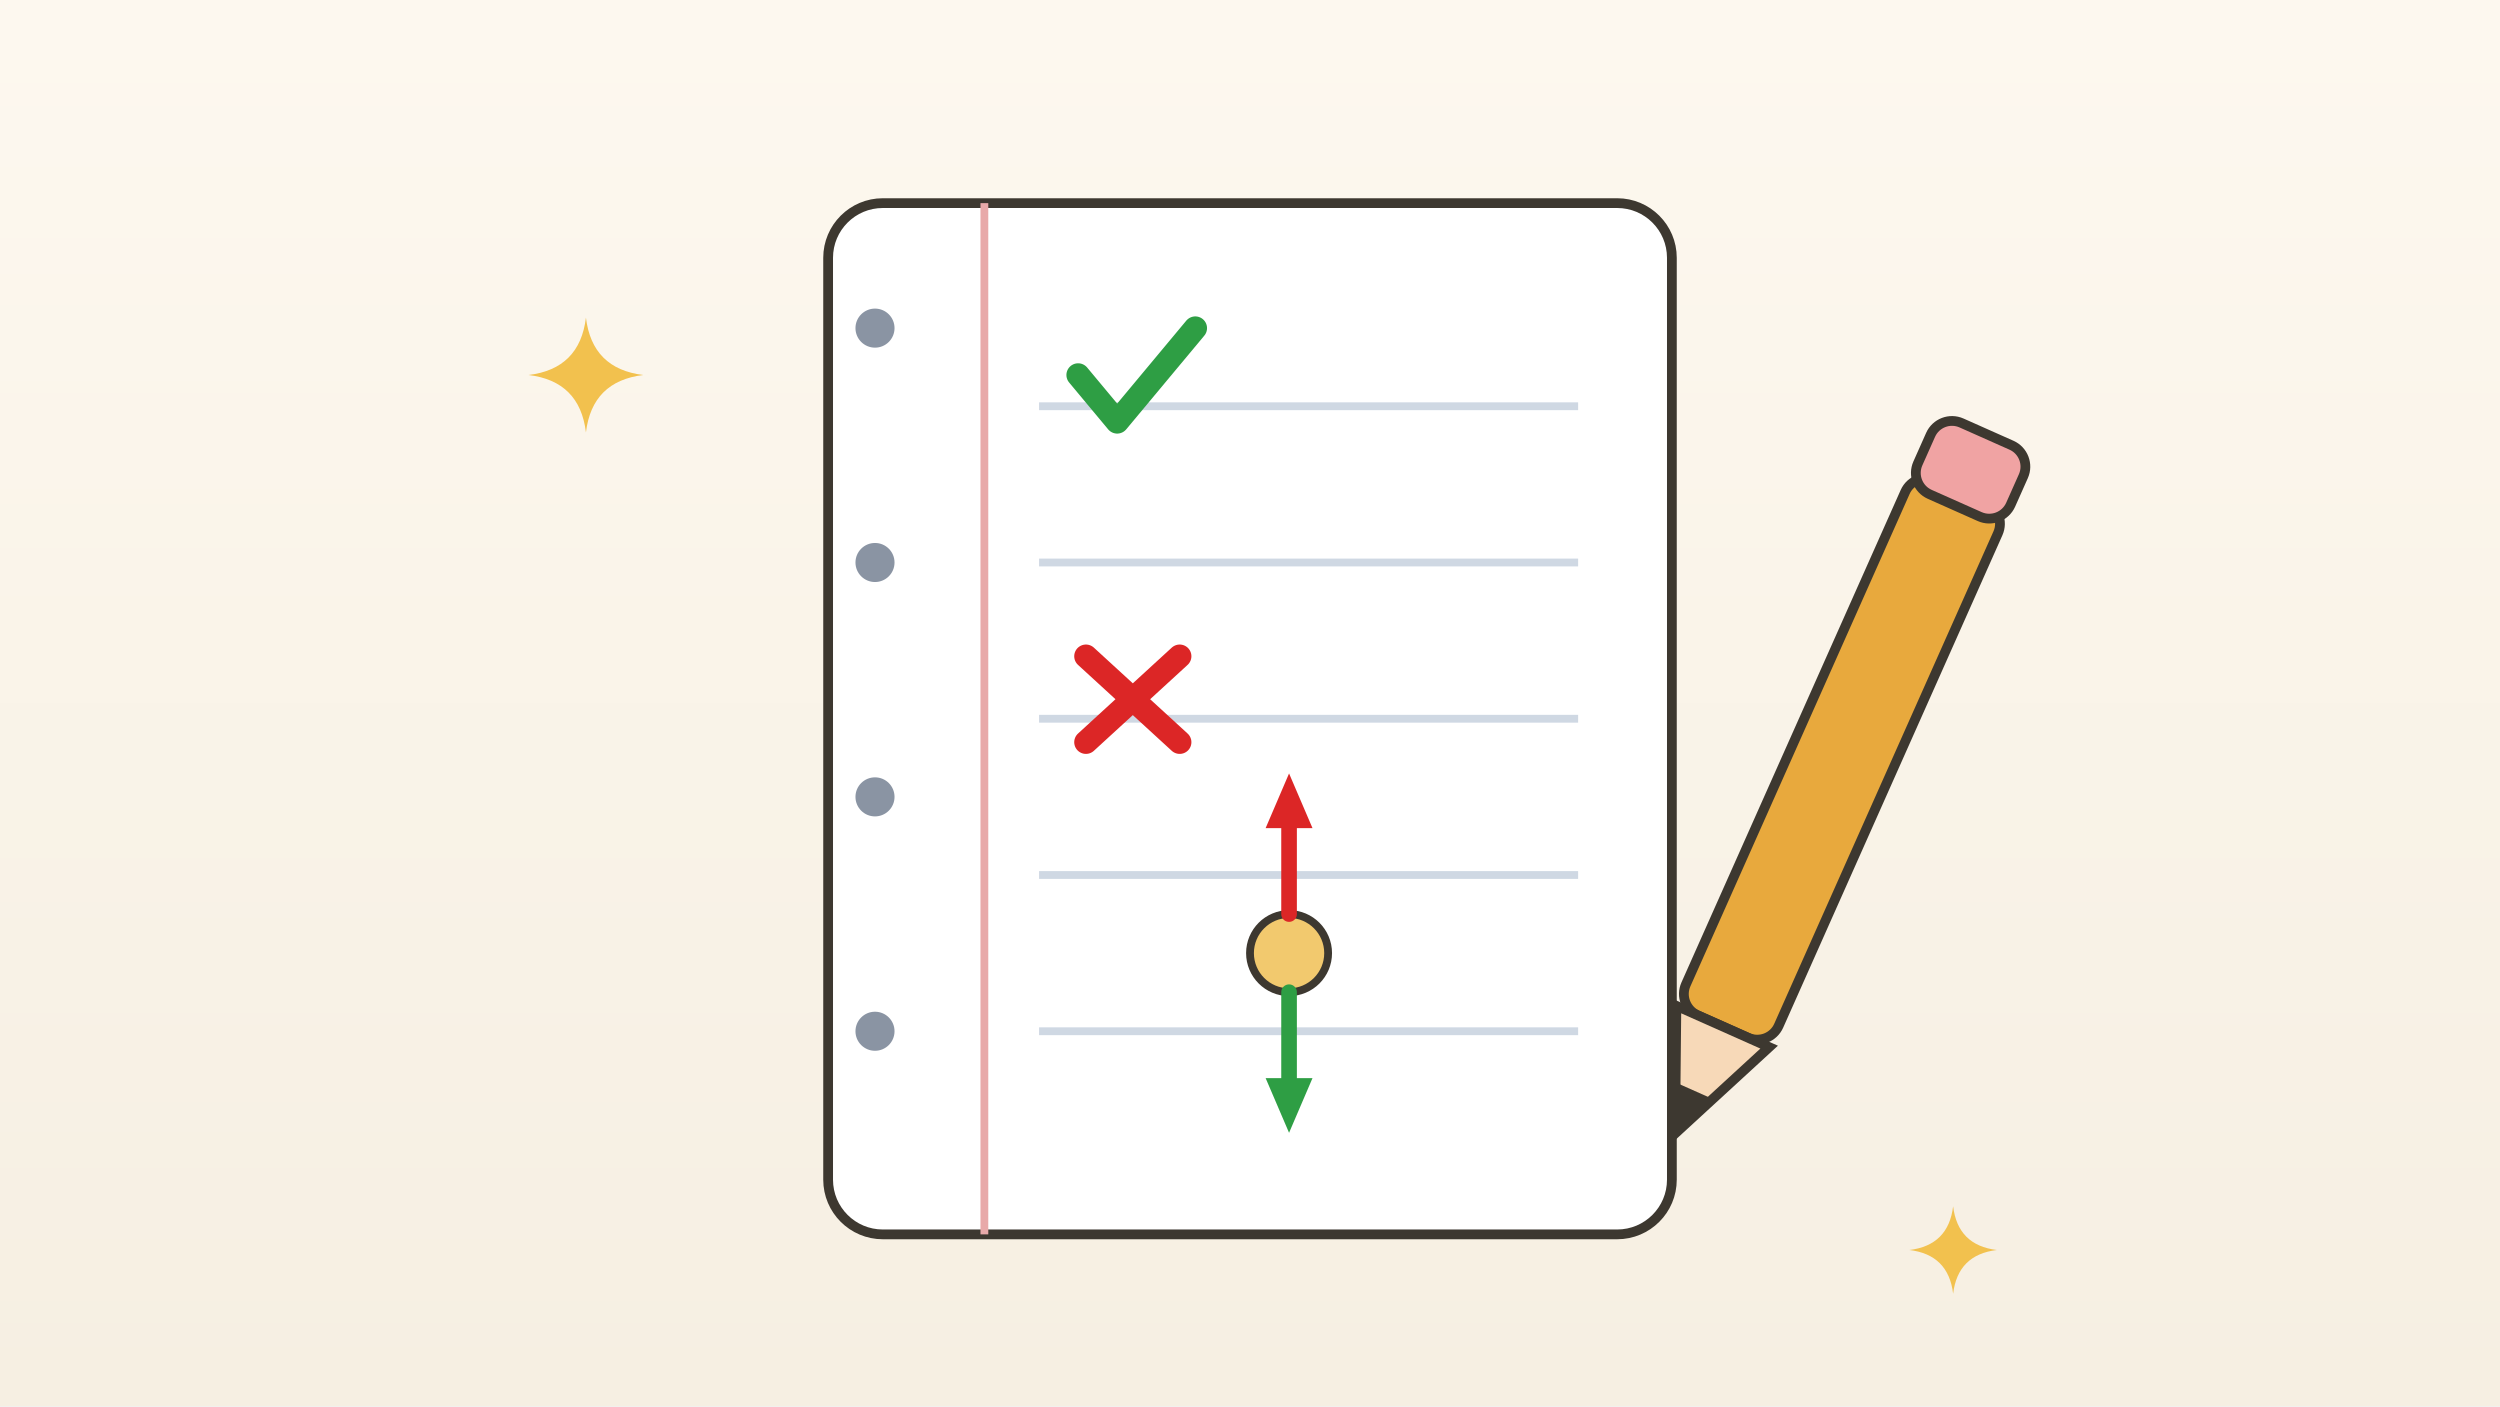
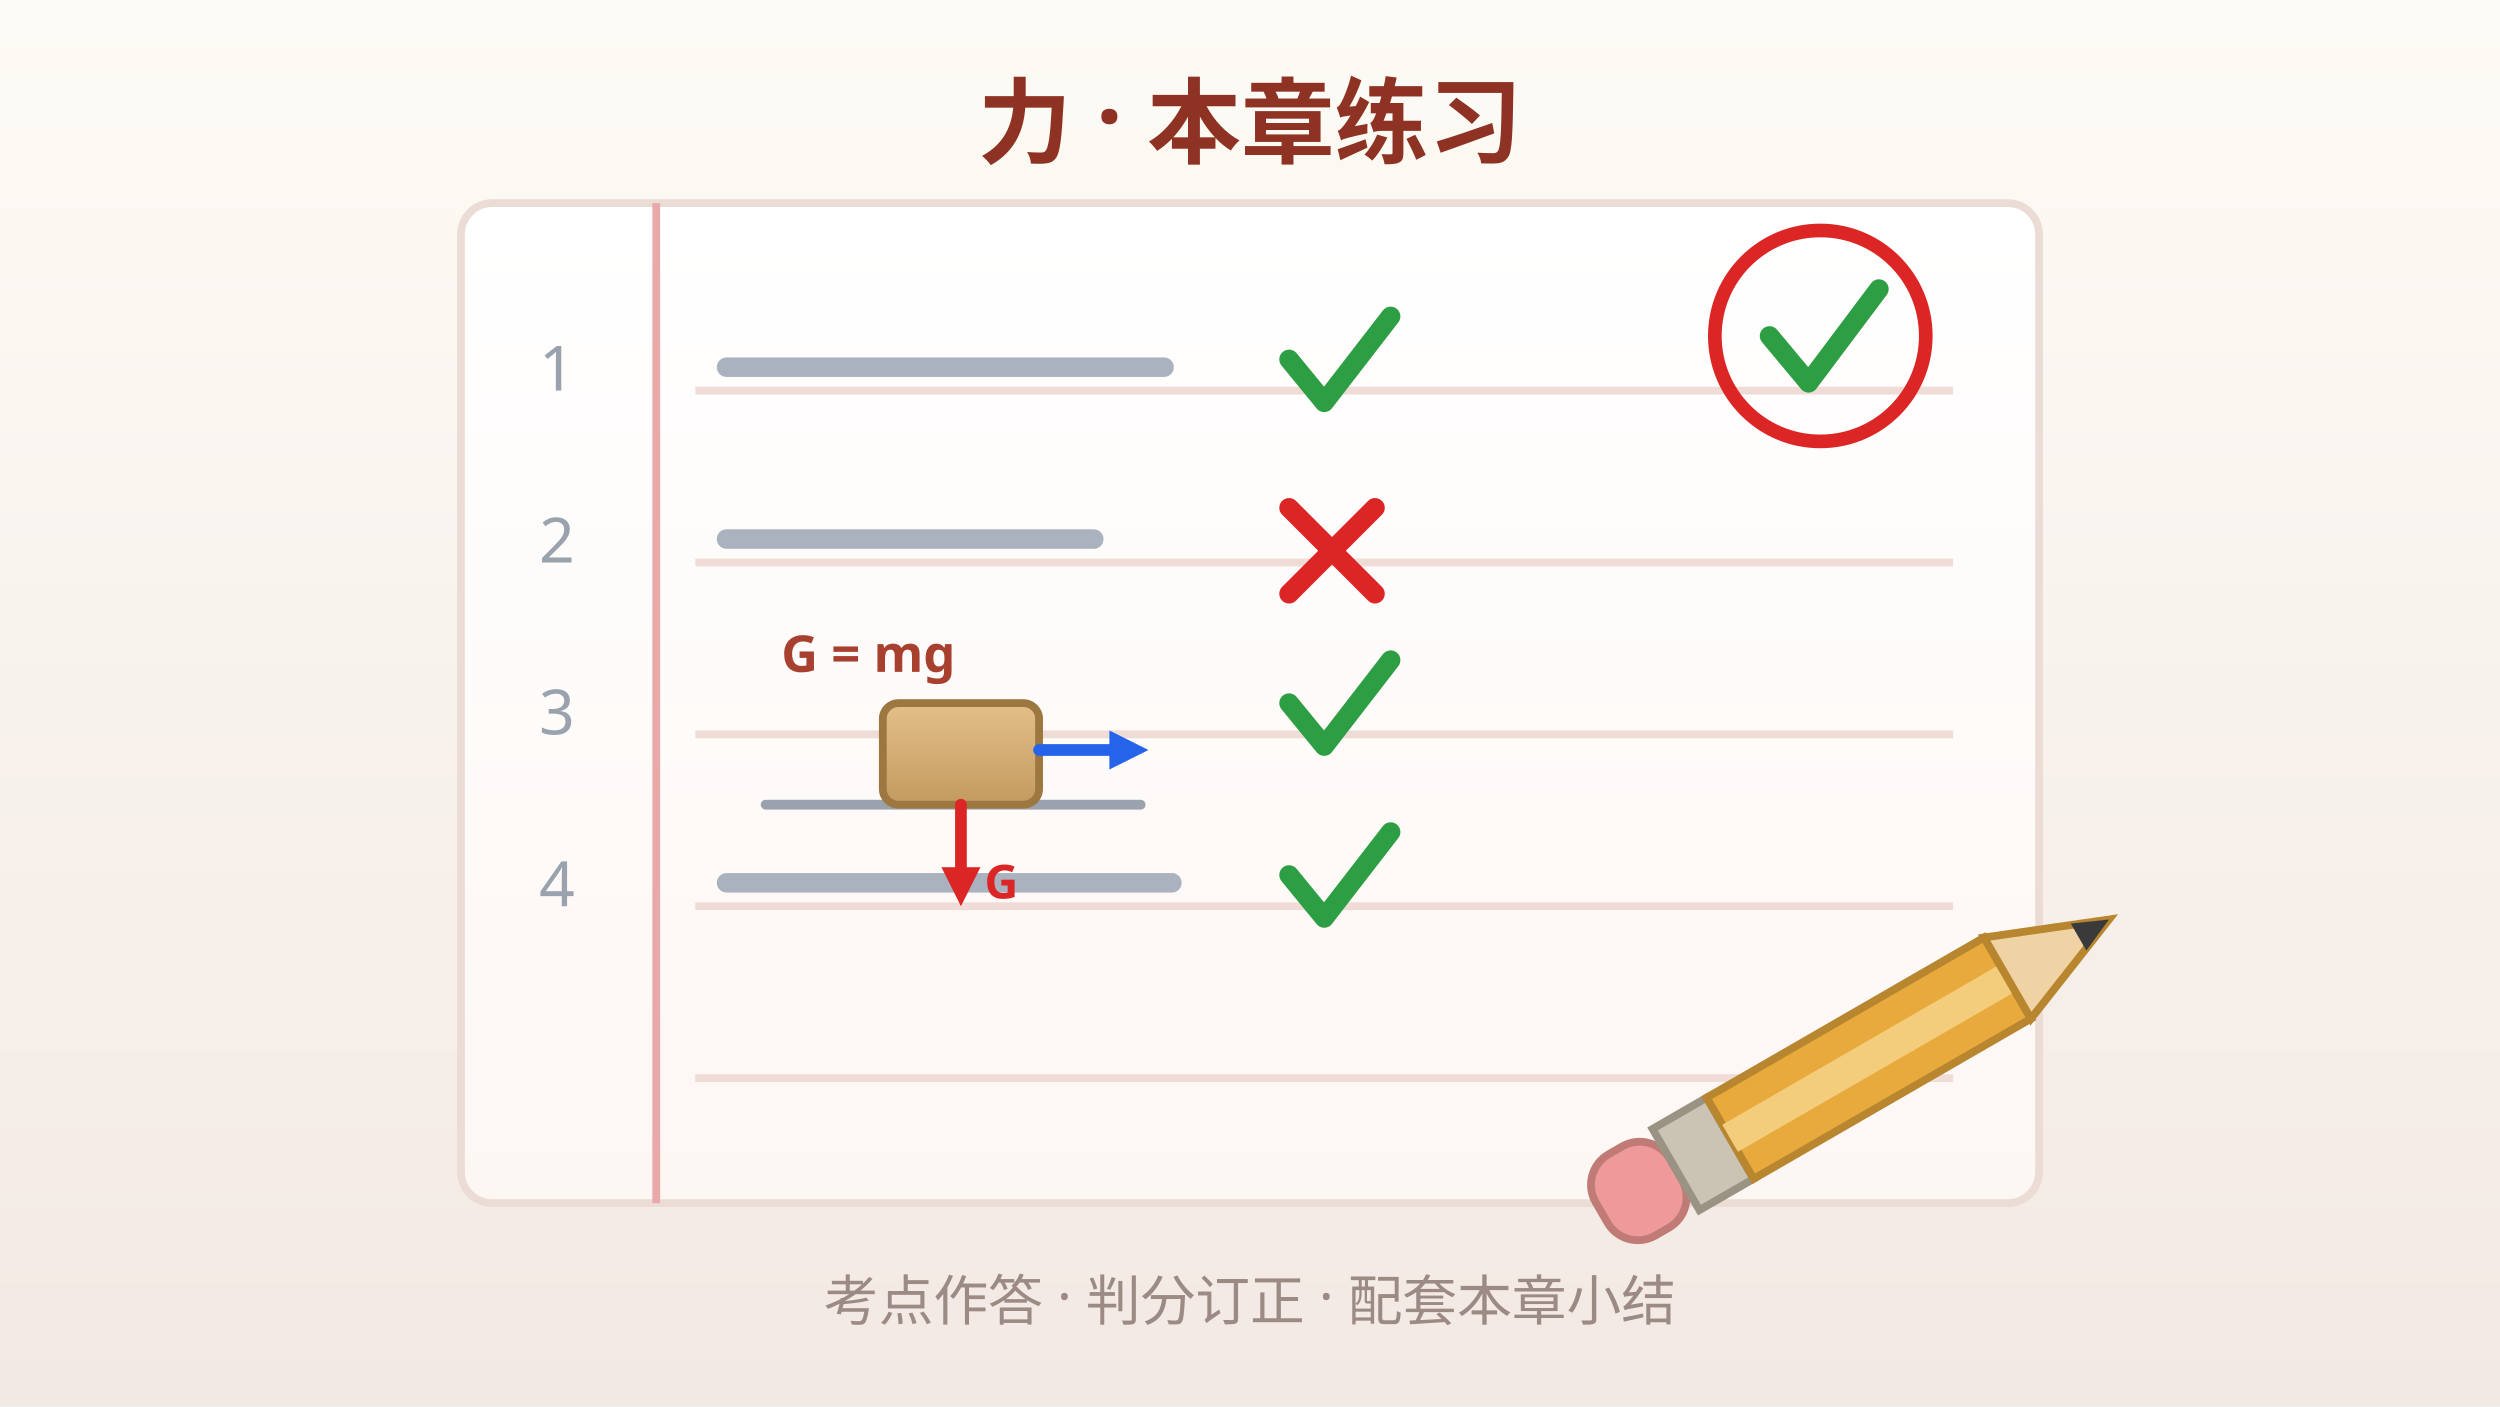
- <svg xmlns="http://www.w3.org/2000/svg" viewBox="0 0 640 360">
+ <svg xmlns="http://www.w3.org/2000/svg" viewBox="0 0 640 360" width="640" height="360">
  <defs>
    <linearGradient id="bg" x1="0" y1="0" x2="0" y2="1">
-       <stop offset="0" stop-color="#fdf8ef" />
-       <stop offset="1" stop-color="#f6efe2" />
+       <stop offset="0" stop-color="#fdfbf5" />
+       <stop offset="1" stop-color="#f3e9e4" />
+     </linearGradient>
+     <linearGradient id="sheet" x1="0" y1="0" x2="0" y2="1">
+       <stop offset="0" stop-color="#ffffff" />
+       <stop offset="1" stop-color="#fdf7f4" />
+     </linearGradient>
+     <linearGradient id="boxg" x1="0" y1="0" x2="0" y2="1">
+       <stop offset="0" stop-color="#e3c08a" />
+       <stop offset="1" stop-color="#c39a5f" />
    </linearGradient>
  </defs>
  <rect width="640" height="360" fill="url(#bg)" />
-   <rect x="212" y="52" width="216" height="264" rx="14" fill="#ffffff" stroke="#3d3830" stroke-width="2.5" />
-   <line x1="252" y1="52" x2="252" y2="316" stroke="#e8a9a9" stroke-width="2" />
-   <g stroke="#cfd8e3" stroke-width="2">
-     <line x1="266" y1="104" x2="404" y2="104" />
-     <line x1="266" y1="144" x2="404" y2="144" />
-     <line x1="266" y1="184" x2="404" y2="184" />
-     <line x1="266" y1="224" x2="404" y2="224" />
-     <line x1="266" y1="264" x2="404" y2="264" />
+   <rect x="118" y="52" width="404" height="256" rx="8" fill="url(#sheet)" stroke="#ecdcd6" stroke-width="2" />
+   <line x1="168" y1="52" x2="168" y2="308" stroke="#eaa9a9" stroke-width="2" />
+   <g stroke="#f0dcd6" stroke-width="2">
+     <line x1="178" y1="100" x2="500" y2="100" />
+     <line x1="178" y1="144" x2="500" y2="144" />
+     <line x1="178" y1="188" x2="500" y2="188" />
+     <line x1="178" y1="232" x2="500" y2="232" />
+     <line x1="178" y1="276" x2="500" y2="276" />
  </g>
-   <g fill="#8a94a3">
-     <circle cx="224" cy="84" r="5" />
-     <circle cx="224" cy="144" r="5" />
-     <circle cx="224" cy="204" r="5" />
-     <circle cx="224" cy="264" r="5" />
+   <g font-size="16" fill="#9aa3ad" font-family="sans-serif">
+     <text x="138" y="100">1</text>
+     <text x="138" y="144">2</text>
+     <text x="138" y="188">3</text>
+     <text x="138" y="232">4</text>
  </g>
-   <path d="M276 96 l10 12 l20 -24" fill="none" stroke="#2e9e44" stroke-width="6" stroke-linecap="round" stroke-linejoin="round" />
-   <path d="M278 168 l24 22 M302 168 l-24 22" fill="none" stroke="#dc2626" stroke-width="6" stroke-linecap="round" />
-   <circle cx="330" cy="244" r="10" fill="#f2c96e" stroke="#3d3830" stroke-width="2" />
-   <line x1="330" y1="234" x2="330" y2="206" stroke="#dc2626" stroke-width="4" stroke-linecap="round" />
-   <path d="M324 212 L330 198 L336 212 Z" fill="#dc2626" />
-   <line x1="330" y1="254" x2="330" y2="282" stroke="#2e9e44" stroke-width="4" stroke-linecap="round" />
-   <path d="M324 276 L330 290 L336 276 Z" fill="#2e9e44" />
-   <g transform="rotate(24 470 210)">
-     <rect x="452" y="120" width="26" height="150" rx="6" fill="#e8a93d" stroke="#3d3830" stroke-width="2.5" />
-     <rect x="452" y="104" width="26" height="20" rx="6" fill="#f0a3a3" stroke="#3d3830" stroke-width="2.5" />
-     <path d="M452 270 L465 300 L478 270 Z" fill="#f7d9b8" stroke="#3d3830" stroke-width="2.5" />
-     <path d="M460 288 L465 300 L470 288 Z" fill="#3d3830" />
+   <g stroke="#aab2c0" stroke-width="5" stroke-linecap="round">
+     <line x1="186" y1="94" x2="298" y2="94" />
+     <line x1="186" y1="138" x2="280" y2="138" />
+     <line x1="186" y1="226" x2="300" y2="226" />
  </g>
-   <path d="M0,-14 Q1.5,-1.5 14,0 Q1.5,1.5 0,14 Q-1.5,1.5 -14,0 Q-1.5,-1.5 0,-14 Z" transform="translate(150,96) scale(1.05)" fill="#f2c14e" />
-   <path d="M0,-14 Q1.5,-1.5 14,0 Q1.5,1.5 0,14 Q-1.5,1.5 -14,0 Q-1.5,-1.5 0,-14 Z" transform="translate(500,320) scale(0.8)" fill="#f2c14e" />
+   <path d="M330 92 l9 11 l17 -22" fill="none" stroke="#2e9e44" stroke-width="5" stroke-linecap="round" stroke-linejoin="round" />
+   <path d="M330 130 l22 22 M352 130 l-22 22" fill="none" stroke="#dc2626" stroke-width="5" stroke-linecap="round" />
+   <path d="M330 224 l9 11 l17 -22" fill="none" stroke="#2e9e44" stroke-width="5" stroke-linecap="round" stroke-linejoin="round" />
+   <g>
+     <line x1="196" y1="206" x2="292" y2="206" stroke="#9aa3ad" stroke-width="2.5" stroke-linecap="round" />
+     <rect x="226" y="180" width="40" height="26" rx="4" fill="url(#boxg)" stroke="#9c7740" stroke-width="2" />
+     <line x1="246" y1="206" x2="246" y2="226" stroke="#dc2626" stroke-width="3" stroke-linecap="round" />
+     <polygon points="246,232 241,222 251,222" fill="#dc2626" />
+     <text x="252" y="230" font-size="12" font-weight="700" fill="#dc2626" font-family="sans-serif">G</text>
+     <line x1="266" y1="192" x2="288" y2="192" stroke="#2563eb" stroke-width="3" stroke-linecap="round" />
+     <polygon points="294,192 284,187 284,197" fill="#2563eb" />
+     <text x="200" y="172" font-size="13" font-weight="700" fill="#a8402f" font-family="sans-serif">G = mg</text>
+     <path d="M330 180 l9 11 l17 -22" fill="none" stroke="#2e9e44" stroke-width="5" stroke-linecap="round" stroke-linejoin="round" />
+   </g>
+   <circle cx="466" cy="86" r="27" fill="none" stroke="#dc2626" stroke-width="3.5" />
+   <path d="M453 86 l10 12 l18 -24" fill="none" stroke="#2e9e44" stroke-width="5" stroke-linecap="round" stroke-linejoin="round" />
+   <g transform="translate(404,300) rotate(-30)">
+     <rect x="0" y="0" width="22" height="24" rx="9" fill="#ef9a9a" stroke="#c07b76" stroke-width="2" />
+     <rect x="22" y="0" width="16" height="24" fill="#cbc4b4" stroke="#9a9384" stroke-width="2" />
+     <rect x="38" y="0" width="82" height="24" fill="#e8a93d" stroke="#b8862f" stroke-width="2" />
+     <rect x="38" y="8" width="82" height="8" fill="#f4cd7c" />
+     <polygon points="120,0 150,12 120,24" fill="#f0d3a5" stroke="#b8862f" stroke-width="2" />
+     <polygon points="141,8 150,12 141,16" fill="#3a3a3a" />
+   </g>
+   <text x="320" y="40" font-size="24" font-weight="700" fill="#8e3324" text-anchor="middle" font-family="sans-serif">力 · 本章练习</text>
+   <text x="320" y="338" font-size="14" fill="#9c8a85" text-anchor="middle" font-family="sans-serif">考点作答 · 判分订正 · 配套本章小结</text>
</svg>
